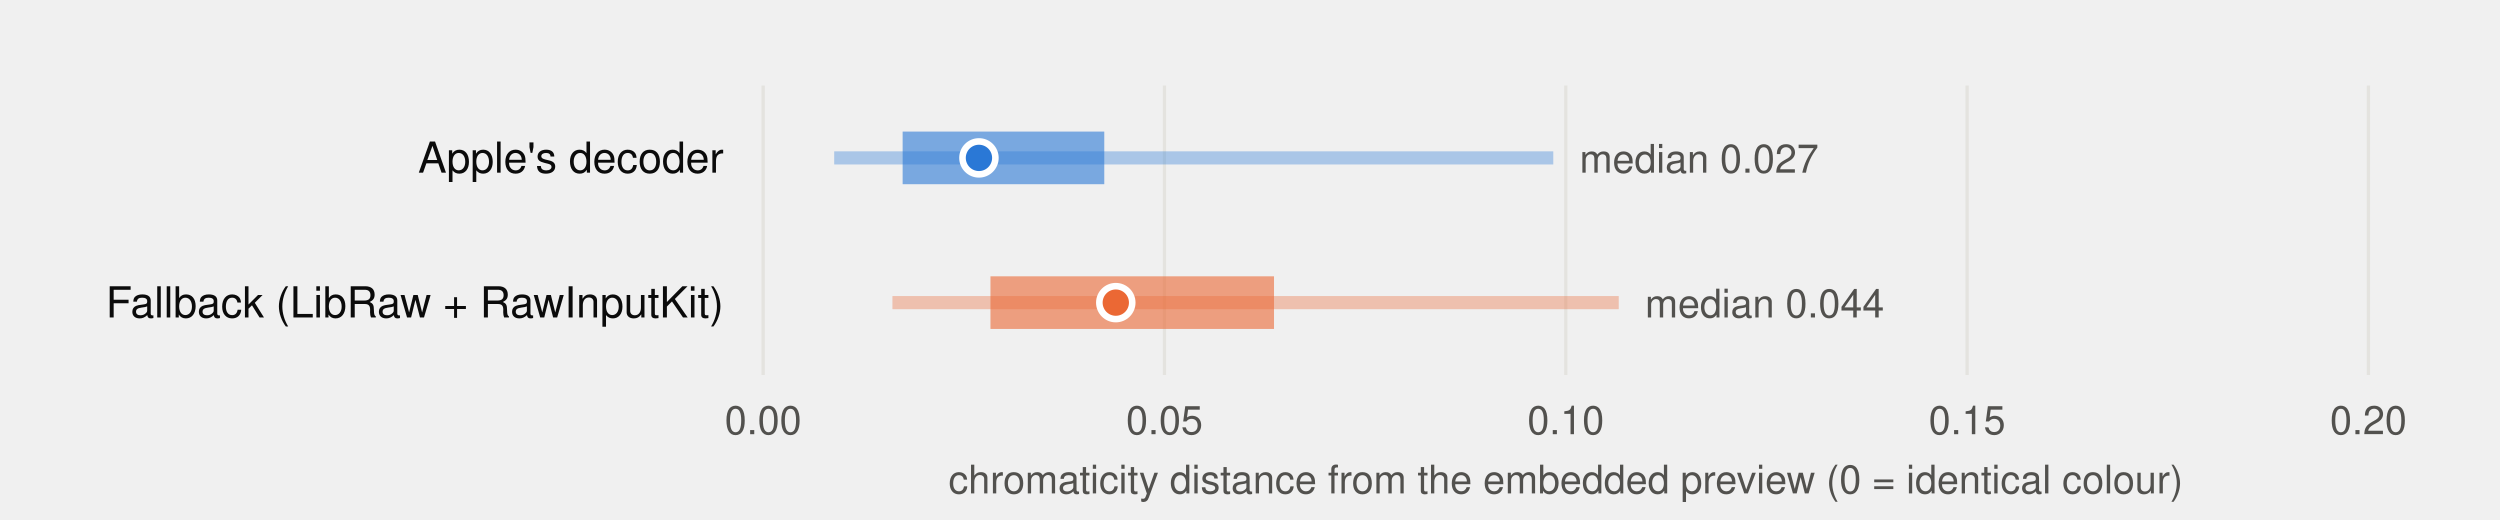
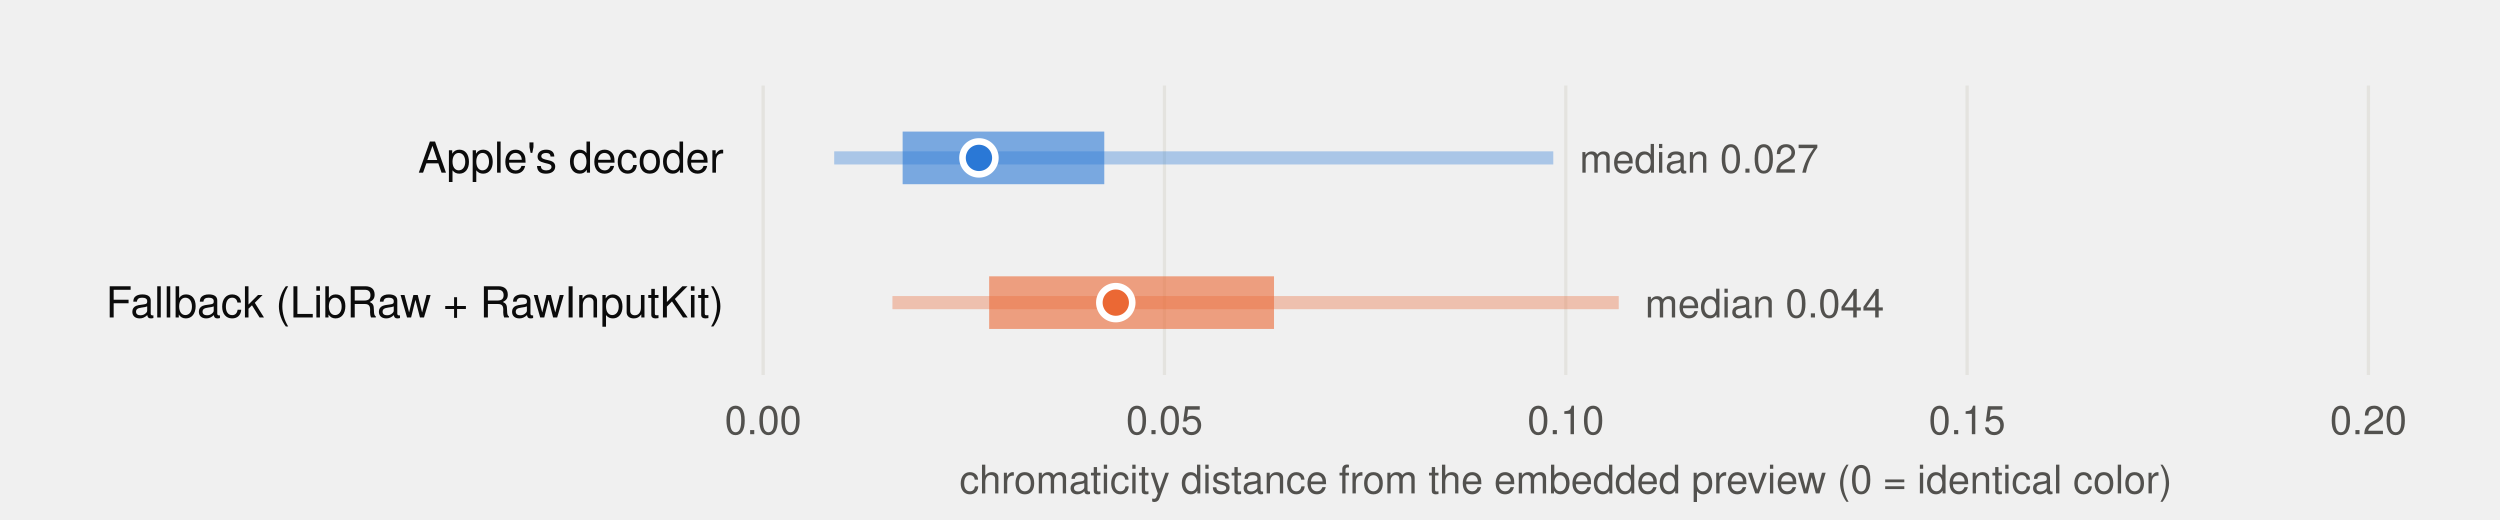
- <svg xmlns="http://www.w3.org/2000/svg" viewBox="0 0 760 158" width="760" height="158" role="img" aria-label="Colour distance from the camera's embedded preview, per decoder" font-family="-apple-system, BlinkMacSystemFont, 'Segoe UI', Helvetica, Arial, sans-serif" font-size="13">
+ <svg xmlns="http://www.w3.org/2000/svg" viewBox="0 0 760 158" width="760" height="158" role="img" aria-label="Color distance from the camera's embedded preview, per decoder" font-family="-apple-system, BlinkMacSystemFont, 'Segoe UI', Helvetica, Arial, sans-serif" font-size="13">
  <line x1="232.0" y1="26.0" x2="232.0" y2="114.0" stroke="#e4e3df" stroke-width="1" />
  <text x="232.0" y="132.0" text-anchor="middle" fill="#52514e" font-weight="400" font-size="12">0.00</text>
  <line x1="354.0" y1="26.0" x2="354.0" y2="114.0" stroke="#e4e3df" stroke-width="1" />
  <text x="354.0" y="132.0" text-anchor="middle" fill="#52514e" font-weight="400" font-size="12">0.05</text>
  <line x1="476.0" y1="26.0" x2="476.0" y2="114.0" stroke="#e4e3df" stroke-width="1" />
  <text x="476.0" y="132.0" text-anchor="middle" fill="#52514e" font-weight="400" font-size="12">0.10</text>
  <line x1="598.0" y1="26.0" x2="598.0" y2="114.0" stroke="#e4e3df" stroke-width="1" />
  <text x="598.0" y="132.0" text-anchor="middle" fill="#52514e" font-weight="400" font-size="12">0.15</text>
  <line x1="720.0" y1="26.0" x2="720.0" y2="114.0" stroke="#e4e3df" stroke-width="1" />
  <text x="720.0" y="132.0" text-anchor="middle" fill="#52514e" font-weight="400" font-size="12">0.20</text>
-   <text x="476.0" y="150.0" text-anchor="middle" fill="#52514e" font-weight="400" font-size="12">chromaticity distance from the embedded preview (0 = identical colour)</text>
+   <text x="476.0" y="150.0" text-anchor="middle" fill="#52514e" font-weight="400" font-size="12">chromaticity distance from the embedded preview (0 = identical color)</text>
  <text x="220.0" y="52.5" text-anchor="end" fill="#0b0b0b" font-weight="400" font-size="13">Apple's decoder</text>
  <path d="M253.6,46.0 h218.6 a0,0 0 0 1 0,0 v4.0 a0,0 0 0 1 -0,0 h-218.6 z" fill="#2a78d6" fill-opacity="0.35" />
  <path d="M274.4,40.0 h61.3 a0,0 0 0 1 0,0 v16.0 a0,0 0 0 1 -0,0 h-61.3 z" fill="#2a78d6" fill-opacity="0.6" />
  <circle cx="297.6" cy="48.0" r="5" fill="#2a78d6" stroke="#ffffff" stroke-width="2" />
  <text x="480.2" y="52.5" text-anchor="start" fill="#52514e" font-weight="400" font-size="12">median 0.027</text>
  <text x="220.0" y="96.5" text-anchor="end" fill="#0b0b0b" font-weight="400" font-size="13">Fallback (LibRaw + RawInputKit)</text>
  <path d="M271.3,90.0 h220.8 a0,0 0 0 1 0,0 v4.0 a0,0 0 0 1 -0,0 h-220.8 z" fill="#eb6834" fill-opacity="0.35" />
-   <path d="M301.1,84.0 h86.2 a0,0 0 0 1 0,0 v16.0 a0,0 0 0 1 -0,0 h-86.2 z" fill="#eb6834" fill-opacity="0.6" />
+   <path d="M300.7,84.0 h86.6 a0,0 0 0 1 0,0 v16.0 a0,0 0 0 1 -0,0 h-86.6 z" fill="#eb6834" fill-opacity="0.6" />
  <circle cx="339.2" cy="92.0" r="5" fill="#eb6834" stroke="#ffffff" stroke-width="2" />
  <text x="500.1" y="96.5" text-anchor="start" fill="#52514e" font-weight="400" font-size="12">median 0.044</text>
</svg>
